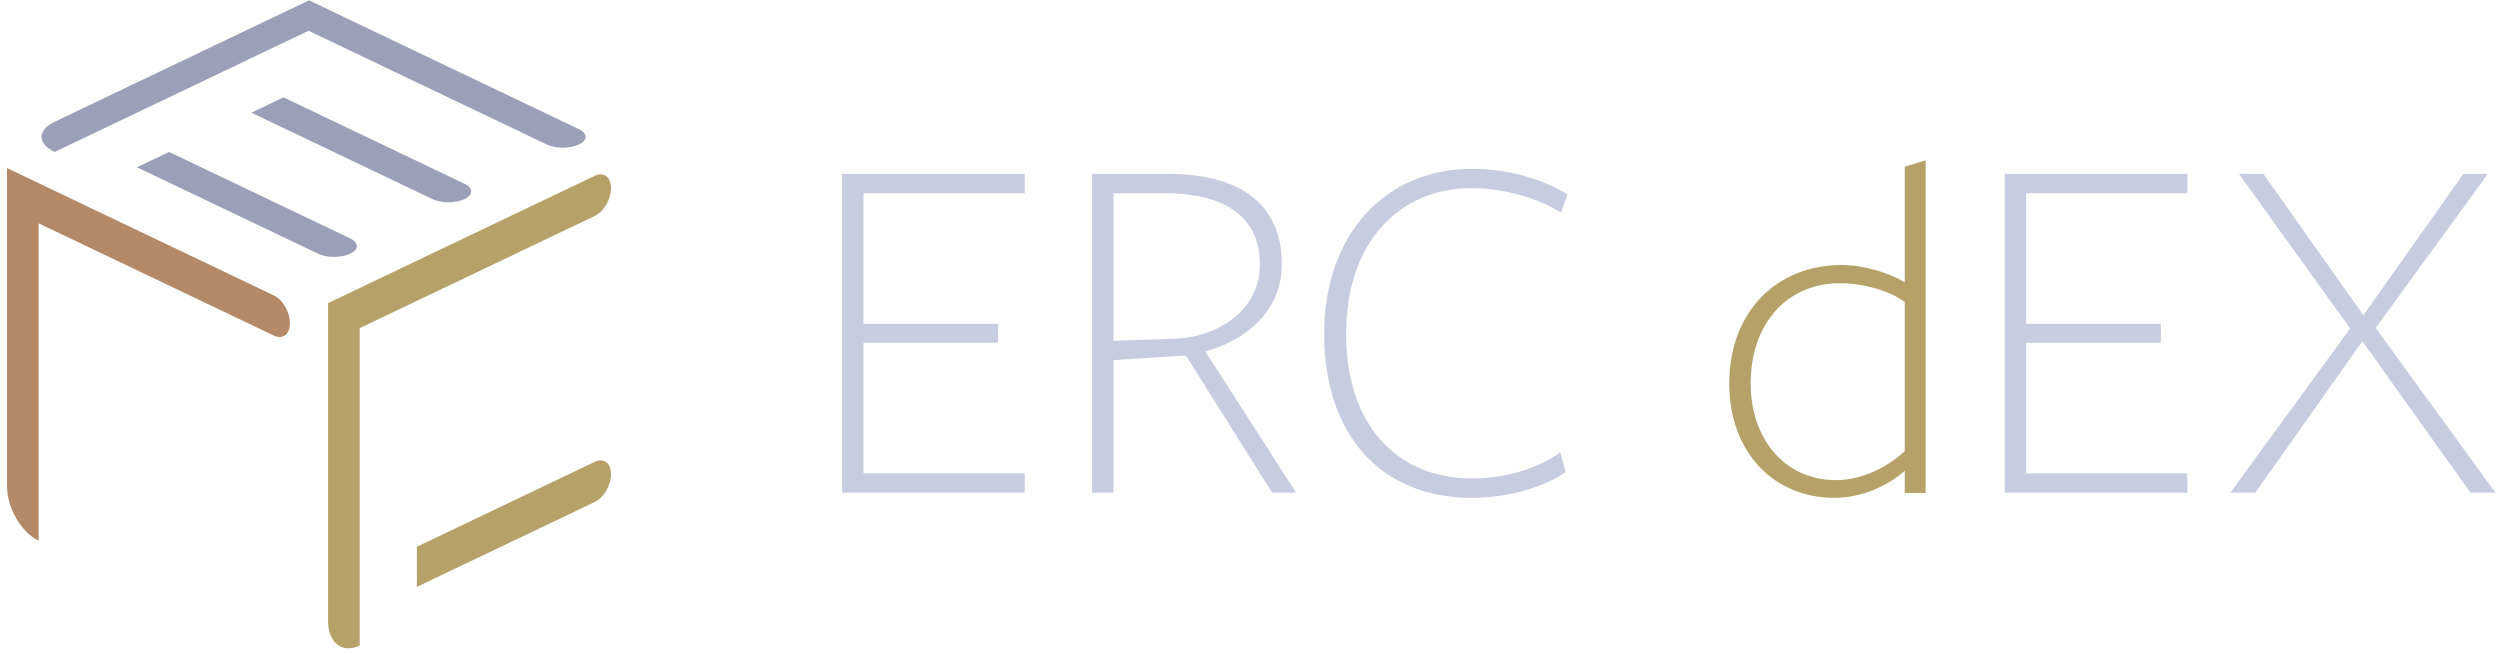
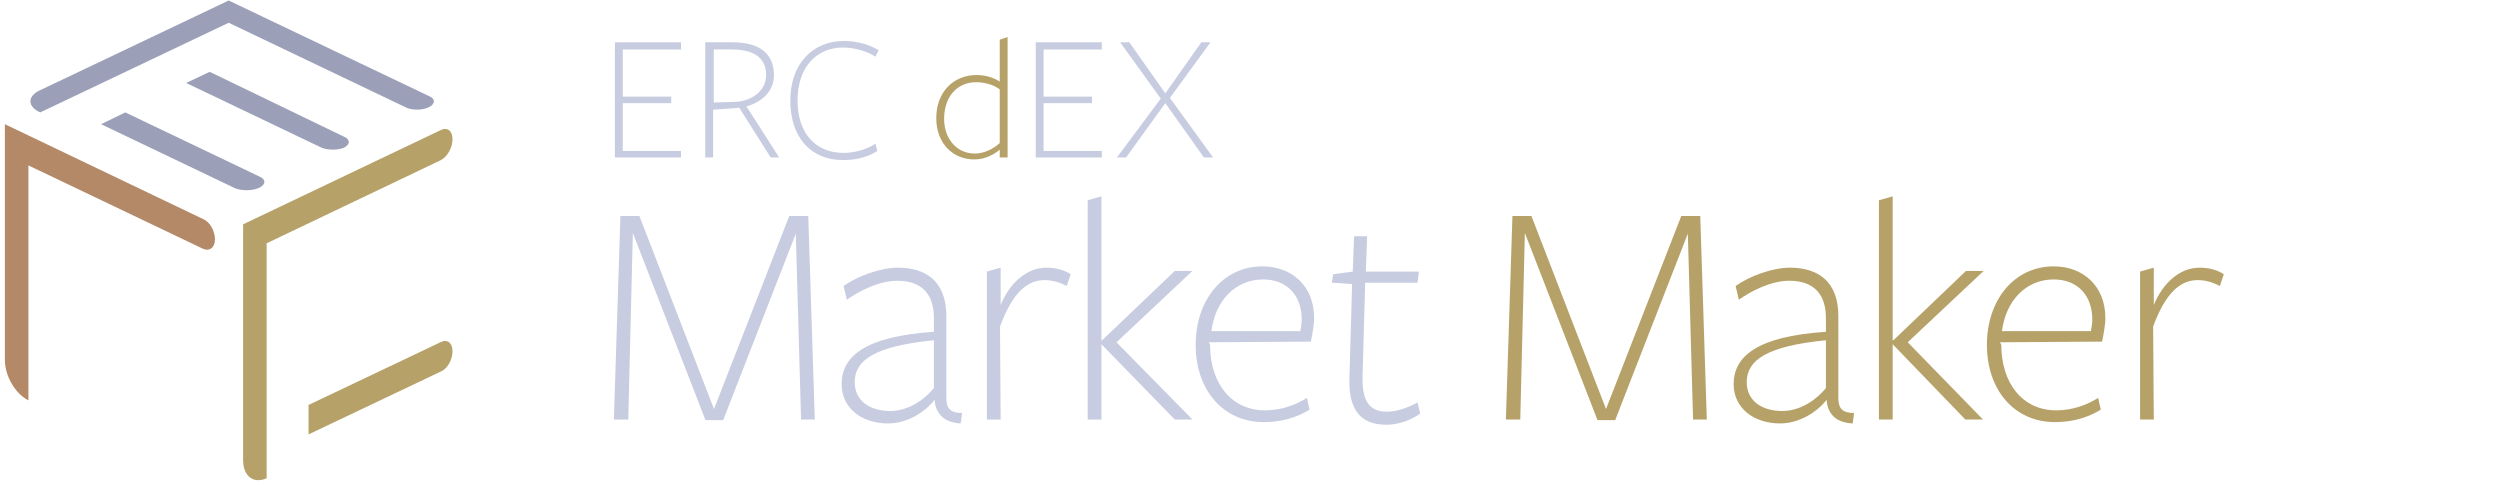
- <svg xmlns="http://www.w3.org/2000/svg" width="283px" height="74px" viewBox="0 0 283 74" version="1.1">
-   <defs />
-   <g id="Product" stroke="none" stroke-width="1" fill="none" fill-rule="evenodd">
+ <svg xmlns="http://www.w3.org/2000/svg" version="1.1" id="Layer_1" x="0px" y="0px" viewBox="0 0 382 74" style="enable-background:new 0 0 382 74;" xml:space="preserve">
+   <style type="text/css">
+ 	.st0{fill:#9BA0B8;}
+ 	.st1{fill:#B38968;}
+ 	.st2{fill:#B6A269;}
+ 	.st3{fill:#C7CCE0;}
+ </style>
+   <g id="Product">
    <g id="relay" transform="translate(-24, -24)">
-       <g id="ERCdEXwithIcon-lightProd" transform="translate(24.65848, 23.87247)">
-         <g id="Group" transform="translate(0.004967, 0.10896)">
-           <path d="M51.922,22.557 L51.922,22.557 C52.926,22.078 52.926,21.301 51.922,20.822 L31.425,11.038 L27.79,12.773 L48.287,22.557 C49.291,23.036 50.919,23.036 51.922,22.557" id="Fill-1" fill="#9BA0B8" />
-           <path d="M64.872,16.376 C65.876,15.897 65.876,15.12 64.872,14.641 L34.315,0.056 L5.525,13.797 C3.546,14.742 3.546,16.274 5.525,17.219 L34.265,3.501 L61.237,16.376 C62.241,16.855 63.868,16.855 64.872,16.376" id="Fill-3" fill="#9BA0B8" />
-           <path d="M38.973,28.738 C39.976,28.259 39.976,27.482 38.973,27.003 L18.475,17.219 L14.84,18.954 L35.338,28.738 C36.341,29.217 37.969,29.217 38.973,28.738" id="Fill-5" fill="#9BA0B8" />
-           <path d="M32.159,36.601 C32.159,35.347 31.346,33.941 30.342,33.463 L0.13,19.045 L0.13,55.036 C0.13,57.511 1.734,60.283 3.712,61.227 L3.712,25.299 L30.342,38.007 C31.346,38.486 32.159,37.856 32.159,36.601" id="Fill-7" fill="#B38968" />
-           <path d="M68.501,21.317 C68.501,20.063 67.687,19.433 66.684,19.912 L36.472,34.329 L36.472,70.321 C36.472,72.795 38.076,74.036 40.054,73.092 L40.054,73.092 L40.054,37.164 L66.684,24.456 C67.687,23.978 68.501,22.572 68.501,21.317" id="Fill-9" fill="#B6A269" />
-           <path d="M68.501,53.695 C68.501,52.44 67.687,51.811 66.684,52.29 L46.525,61.91 L46.525,66.454 L66.684,56.834 C67.687,56.355 68.501,54.95 68.501,53.695" id="Fill-11" fill="#B6A269" />
-         </g>
-         <g id="Group-2" transform="translate(94.65604, 18.1618)">
-           <polygon id="Fill-13" fill="#C7CCE0" points="0.009 1.649 0.009 37.745 20.684 37.745 20.684 35.549 2.434 35.549 2.434 20.765 17.68 20.765 17.68 18.629 2.434 18.629 2.434 3.844 20.684 3.844 20.684 1.649" />
-           <path d="M30.732,37.744 L28.306,37.744 L28.306,1.648 L36.854,1.648 C45.863,1.648 49.79,5.692 49.79,11.871 C49.79,17.3 45.574,20.534 41.128,21.746 L51.408,37.744 L48.692,37.744 L38.932,22.208 L30.732,22.729 L30.732,37.744 Z M37.72,20.303 C42.571,20.13 47.307,17.069 47.307,11.929 C47.307,6.789 43.726,3.844 36.564,3.844 L30.732,3.844 L30.732,20.534 L37.72,20.303 Z" id="Fill-15" fill="#C7CCE0" />
-           <path d="M81.379,6.039 C78.838,4.421 75.027,3.266 71.215,3.266 C63.361,3.266 57.066,9.099 57.066,19.783 C57.066,29.948 62.725,36.127 71.331,36.127 C75.257,36.127 78.895,34.914 81.322,33.181 L81.899,35.434 C79.473,37.051 75.662,38.322 71.273,38.322 C60.993,38.322 54.582,31.161 54.582,19.783 C54.582,8.348 61.628,1.072 71.331,1.072 C76.009,1.072 79.82,2.573 82.13,3.959 L81.379,6.039 Z" id="Fill-17" fill="#C7CCE0" />
-           <path d="M120.304,0.836 L122.671,0.112 L122.671,37.765 L120.304,37.765 L120.304,35.257 C118.687,36.705 115.742,38.321 112.334,38.321 C105.519,38.321 100.437,33.195 100.437,25.393 C100.437,17.258 105.808,11.965 113.142,11.965 C115.742,11.965 118.513,12.856 120.304,13.915 L120.304,0.836 Z M112.969,14.026 C107.02,14.026 102.863,18.54 102.863,25.393 C102.863,31.579 106.674,36.316 112.507,36.316 C115.452,36.316 118.34,34.866 120.304,33.028 L120.304,16.144 C118.629,14.917 115.684,14.026 112.969,14.026 Z" id="Fill-19" fill="#B6A269" />
-           <polygon id="Fill-21" fill="#C7CCE0" points="131.622 37.744 131.622 1.649 152.298 1.649 152.298 3.843 134.048 3.843 134.048 18.628 149.295 18.628 149.295 20.765 134.048 20.765 134.048 35.55 152.298 35.55 152.298 37.744" />
-           <polygon id="Fill-23" fill="#C7CCE0" points="159.979 37.744 157.149 37.744 170.721 19.148 158.131 1.649 160.902 1.649 172.222 17.646 183.541 1.649 186.314 1.649 173.608 19.09 187.18 37.744 184.35 37.744 172.107 20.592" />
+       <g id="ERCdEXwithIcon-darkProd" transform="translate(24.63924, 23.86737)">
+         <g id="Group" transform="translate(0.004967, 0.108966)">
+           <path id="Fill-1" class="st0" d="M51.9,22.6L51.9,22.6c1-0.5,1-1.3,0-1.7L31.4,11l-3.6,1.7l20.5,9.8C49.3,23,50.9,23,51.9,22.6" />
+           <path id="Fill-3" class="st0" d="M64.9,16.4c1-0.5,1-1.3,0-1.7L34.3,0.1L5.5,13.8c-2,0.9-2,2.5,0,3.4L34.3,3.5l27,12.9      C62.2,16.9,63.9,16.9,64.9,16.4" />
+           <path id="Fill-5" class="st0" d="M39,28.7c1-0.5,1-1.3,0-1.7l-20.5-9.8L14.8,19l20.5,9.8C36.3,29.2,38,29.2,39,28.7" />
+           <path id="Fill-7" class="st1" d="M32.2,36.6c0-1.3-0.8-2.7-1.8-3.1L0.1,19v36c0,2.5,1.6,5.2,3.6,6.2V25.3L30.3,38      C31.3,38.5,32.2,37.9,32.2,36.6" />
+           <path id="Fill-9" class="st2" d="M68.5,21.3c0-1.3-0.8-1.9-1.8-1.4L36.5,34.3v36c0,2.5,1.6,3.7,3.6,2.8l0,0V37.2l26.6-12.7      C67.7,24,68.5,22.6,68.5,21.3" />
+           <path id="Fill-11" class="st2" d="M68.5,53.7c0-1.3-0.8-1.9-1.8-1.4l-20.2,9.6v4.5l20.2-9.6C67.7,56.4,68.5,55,68.5,53.7" />
        </g>
      </g>
    </g>
  </g>
+   <g>
+     <path class="st3" d="M121.6,35.7l-11.1,28.5h-2.7L96.7,35.6L96,64.1h-2.2l1-31.1h2.9l11.4,29.5L120.6,33h2.9l1,31.1h-2.1   L121.6,35.7z" />
+     <path class="st3" d="M142.8,61.1c-1.4,1.8-4.1,3.6-7.1,3.6c-4.1,0-7.1-2.4-7.1-6c0-4.2,3.5-7.3,14.1-8c0,0,0-1.8,0-2.1   c0-3.5-1.7-5.7-5.6-5.7c-2.8,0-5.9,1.6-7.7,2.9l-0.5-2.1c2.1-1.5,5.6-2.8,8.3-2.8c4.3,0,7.4,2.1,7.4,7.4c0,0.3,0,12.4,0,12.4   c0,1.4,0.3,2.4,2.4,2.4l-0.2,1.6C144.7,64.6,143,63.6,142.8,61.1L142.8,61.1z M142.6,52c-8.9,0.9-12,3-12,6.4   c0,2.9,2.4,4.4,5.4,4.4c2.9,0,5.3-1.8,6.7-3.5V52z" />
+     <path class="st3" d="M152.9,64.1h-2.1V41.5l2.1-0.6v5.7c1.4-3.4,4-5.7,7-5.7c1.5,0,2.8,0.4,3.7,1l-0.6,1.8   c-0.8-0.4-1.9-0.9-3.4-0.9c-2.6,0-4.9,1.9-6.8,7.1L152.9,64.1L152.9,64.1z" />
+     <path class="st3" d="M168.3,52.6v11.5h-2.1V30.6l2.1-0.6v22h0.1l11.1-10.6h2.7l-11.6,10.9l11.6,11.8h-2.7L168.3,52.6L168.3,52.6z" />
+     <path class="st3" d="M184.9,52.7c0,5.8,3.2,10,8.4,10c2.6,0,4.8-0.9,6.4-1.9l0.4,1.8c-1.8,1.1-4.1,1.9-7,1.9   c-6.2,0-10.4-4.9-10.4-11.8s4.2-12,10.2-12c4.5,0,7.9,3,7.9,7.9c0,1.1-0.3,2.6-0.5,3.6l-15.6,0.1L184.9,52.7L184.9,52.7z    M198.7,50.5c0.1-0.5,0.2-1.1,0.2-1.7c0-3.6-2.2-6.1-5.9-6.1c-4.2,0-7.3,3.2-7.9,7.9H198.7z" />
+     <path class="st3" d="M211.8,64.9c-4.2,0-5.8-2.7-5.6-7.3l0.4-14.2l-3.1-0.2l0.2-1.3l3-0.4l0.2-5.4h2l-0.2,5.4h8.1l-0.2,1.7h-8   l-0.4,14.3c-0.1,3.7,1,5.4,3.7,5.4c1.6,0,3.2-0.6,4.7-1.4l0.4,1.7C215.3,64.4,213.4,64.9,211.8,64.9z" />
+     <path class="st2" d="M257.9,35.7l-11.1,28.5h-2.7L233,35.6l-0.7,28.5h-2.2l1-31.1h2.9l11.4,29.5L256.9,33h2.9l1,31.1h-2.1   L257.9,35.7z" />
+     <path class="st2" d="M279.1,61.1c-1.4,1.8-4.1,3.6-7.1,3.6c-4.1,0-7.1-2.4-7.1-6c0-4.2,3.5-7.3,14.1-8c0,0,0-1.8,0-2.1   c0-3.5-1.7-5.7-5.6-5.7c-2.8,0-5.9,1.6-7.7,2.9l-0.5-2.1c2.1-1.5,5.6-2.8,8.3-2.8c4.3,0,7.4,2.1,7.4,7.4c0,0.3,0,12.4,0,12.4   c0,1.4,0.3,2.4,2.4,2.4l-0.2,1.6C280.9,64.6,279.3,63.6,279.1,61.1L279.1,61.1z M278.9,52c-8.9,0.9-12,3-12,6.4   c0,2.9,2.4,4.4,5.4,4.4c2.9,0,5.3-1.8,6.7-3.5V52L278.9,52z" />
+     <path class="st2" d="M289.2,52.6v11.5h-2.1V30.6l2.1-0.6v22h0.1l11.1-10.6h2.7l-11.6,10.9L303,64.1h-2.7L289.2,52.6L289.2,52.6z" />
+     <path class="st2" d="M305.8,52.7c0,5.8,3.2,10,8.4,10c2.6,0,4.8-0.9,6.4-1.9l0.4,1.8c-1.8,1.1-4.1,1.9-7,1.9   c-6.2,0-10.4-4.9-10.4-11.8s4.2-12,10.2-12c4.5,0,7.9,3,7.9,7.9c0,1.1-0.3,2.6-0.5,3.6l-15.6,0.1L305.8,52.7L305.8,52.7z    M319.5,50.5c0.1-0.5,0.2-1.1,0.2-1.7c0-3.6-2.2-6.1-5.9-6.1c-4.2,0-7.3,3.2-7.9,7.9H319.5z" />
+     <path class="st2" d="M329.1,64.1H327V41.5l2.1-0.6v5.7c1.4-3.4,4-5.7,7-5.7c1.5,0,2.8,0.4,3.7,1l-0.6,1.8c-0.8-0.4-1.9-0.9-3.4-0.9   c-2.6,0-4.9,1.9-6.8,7.1L329.1,64.1L329.1,64.1z" />
+   </g>
+   <g id="Group-2" transform="translate(94.6609, 18.16273)">
+     <polygon id="Fill-13" class="st3" points="-0.7,-11.7 -0.7,5.9 9.4,5.9 9.4,4.9 0.5,4.9 0.5,-2.4 7.9,-2.4 7.9,-3.4 0.5,-3.4    0.5,-10.6 9.4,-10.6 9.4,-11.7  " />
+     <path id="Fill-15" class="st3" d="M14.3,5.9h-1.2v-17.6h4.2c4.4,0,6.3,2,6.3,5c0,2.7-2.1,4.2-4.2,4.8l5,7.8h-1.3l-4.8-7.6l-4,0.3   V5.9z M17.7-2.6c2.4-0.1,4.7-1.6,4.7-4.1c0-2.5-1.7-3.9-5.2-3.9h-2.8v8.1L17.7-2.6z" />
+     <path id="Fill-17" class="st3" d="M39.1-9.5c-1.2-0.8-3.1-1.4-5-1.4c-3.8,0-6.9,2.8-6.9,8.1c0,5,2.8,8,7,8c1.9,0,3.7-0.6,4.9-1.4   l0.3,1.1c-1.2,0.8-3,1.4-5.2,1.4c-5,0-8.1-3.5-8.1-9.1c0-5.6,3.4-9.1,8.2-9.1c2.3,0,4.1,0.7,5.3,1.4L39.1-9.5z" />
+     <path id="Fill-19" class="st2" d="M58.1-12.1l1.2-0.4V5.9h-1.2V4.7c-0.8,0.7-2.2,1.5-3.9,1.5c-3.3,0-5.8-2.5-5.8-6.3   c0-4,2.6-6.6,6.2-6.6c1.3,0,2.6,0.4,3.5,1V-12.1z M54.5-5.6c-2.9,0-4.9,2.2-4.9,5.6c0,3,1.9,5.3,4.7,5.3c1.4,0,2.8-0.7,3.8-1.6   v-8.2C57.2-5.2,55.8-5.6,54.5-5.6z" />
+     <polygon id="Fill-21" class="st3" points="63.6,5.9 63.6,-11.7 73.7,-11.7 73.7,-10.6 64.8,-10.6 64.8,-3.4 72.2,-3.4 72.2,-2.4    64.8,-2.4 64.8,4.9 73.7,4.9 73.7,5.9  " />
+     <polygon id="Fill-23" class="st3" points="77.4,5.9 76,5.9 82.7,-3.1 76.5,-11.7 77.9,-11.7 83.4,-3.9 88.9,-11.7 90.3,-11.7    84.1,-3.2 90.7,5.9 89.3,5.9 83.4,-2.4  " />
+   </g>
</svg>
